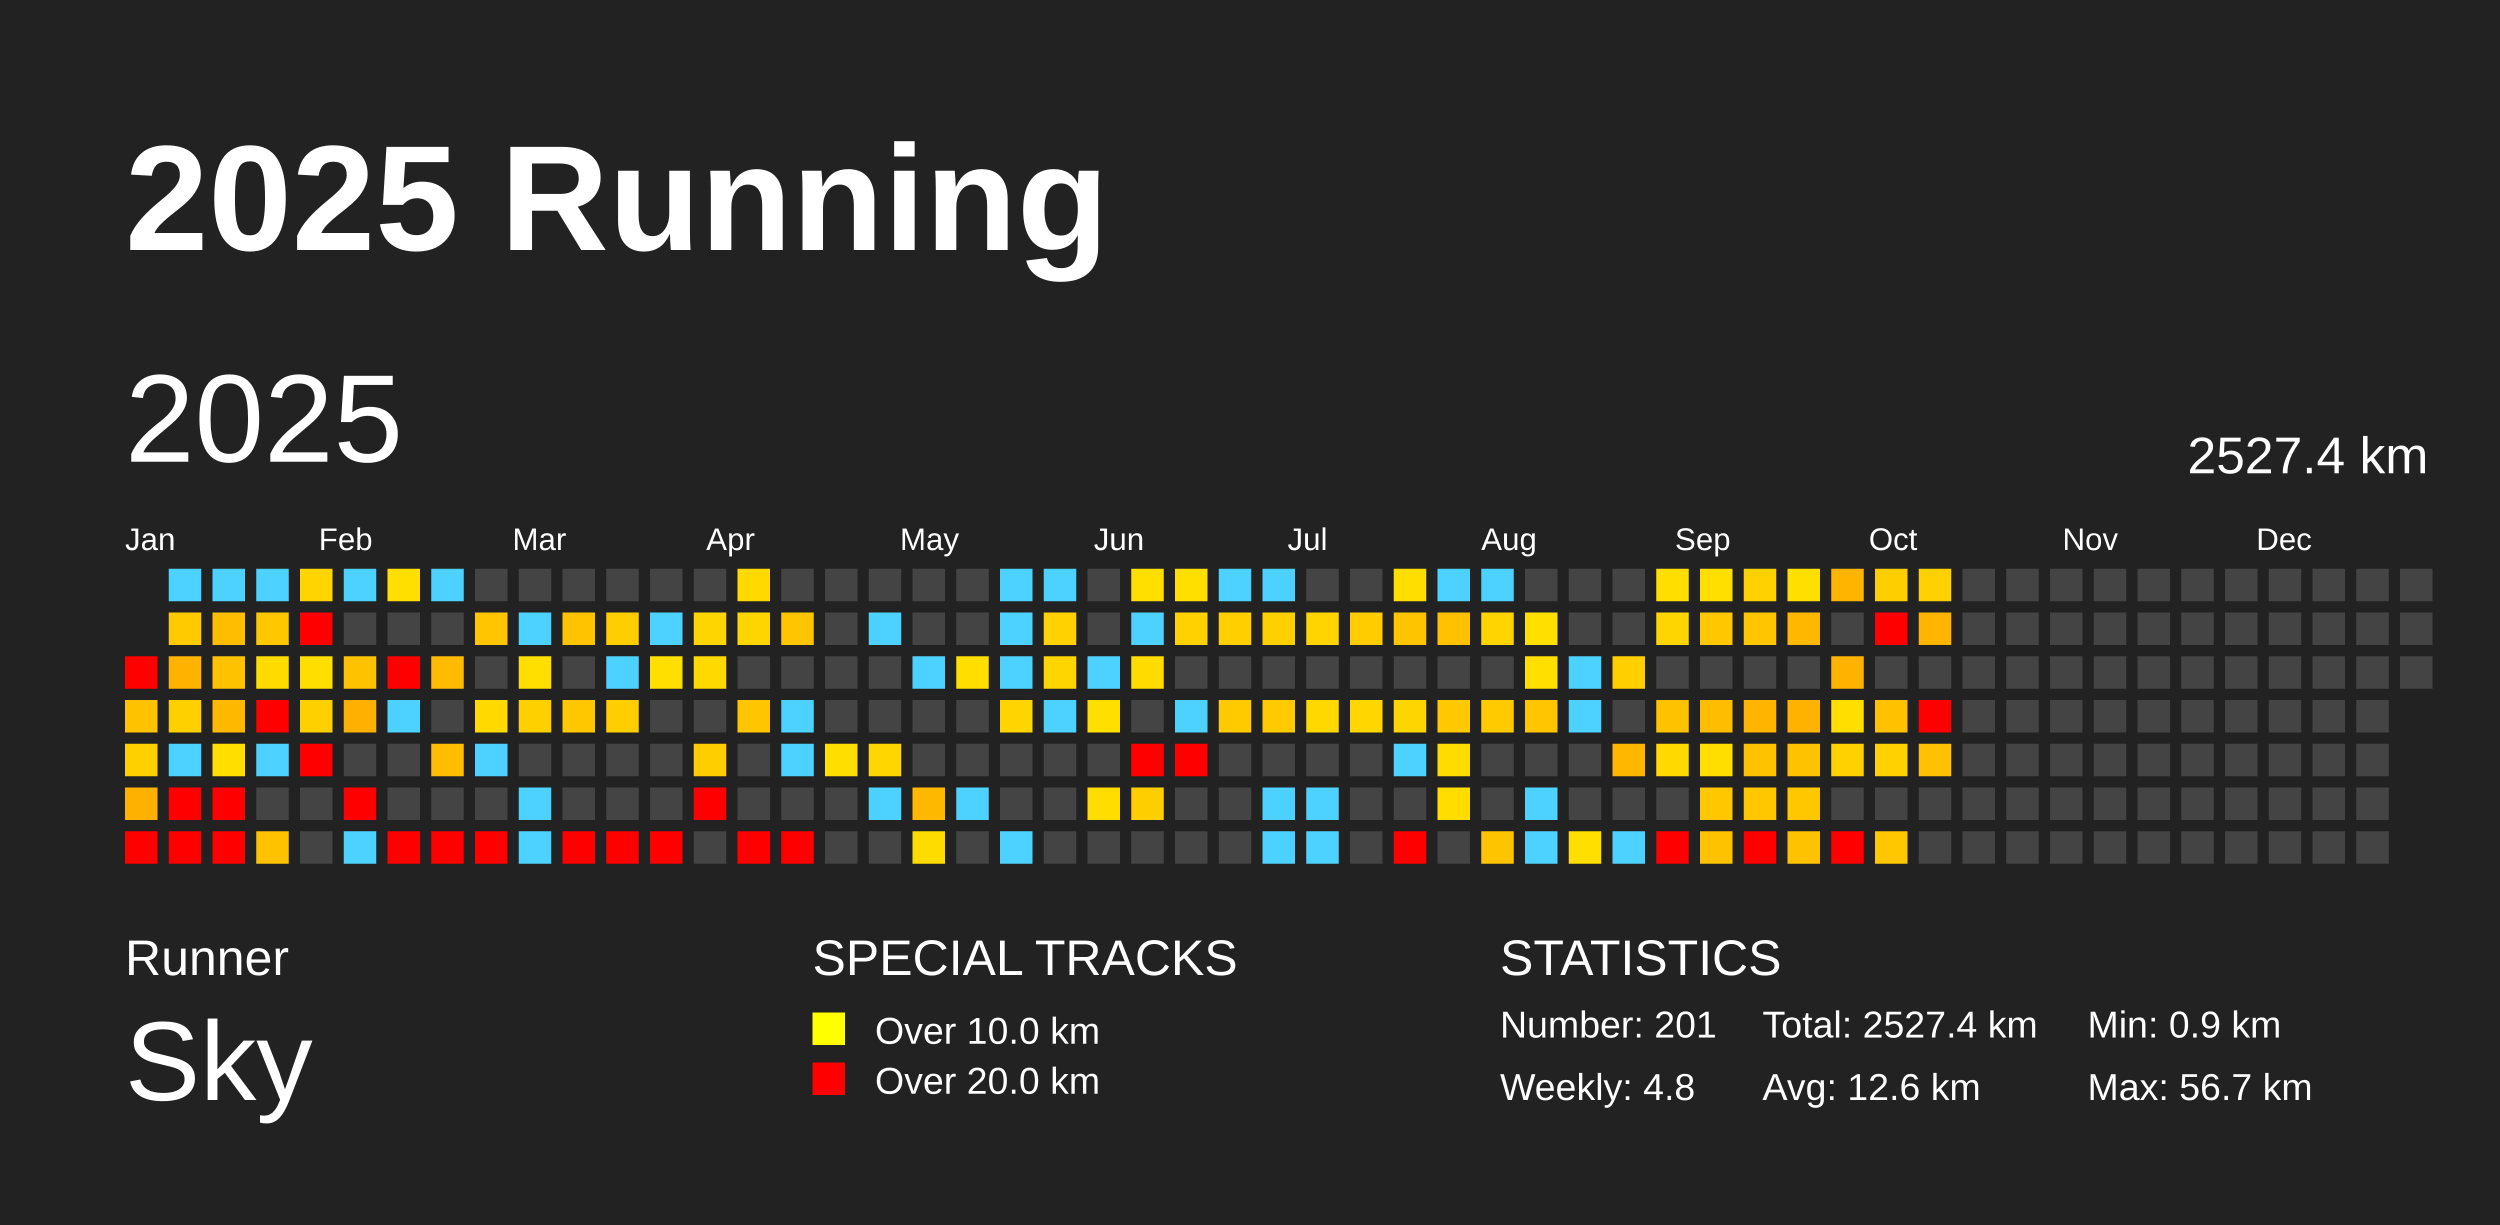
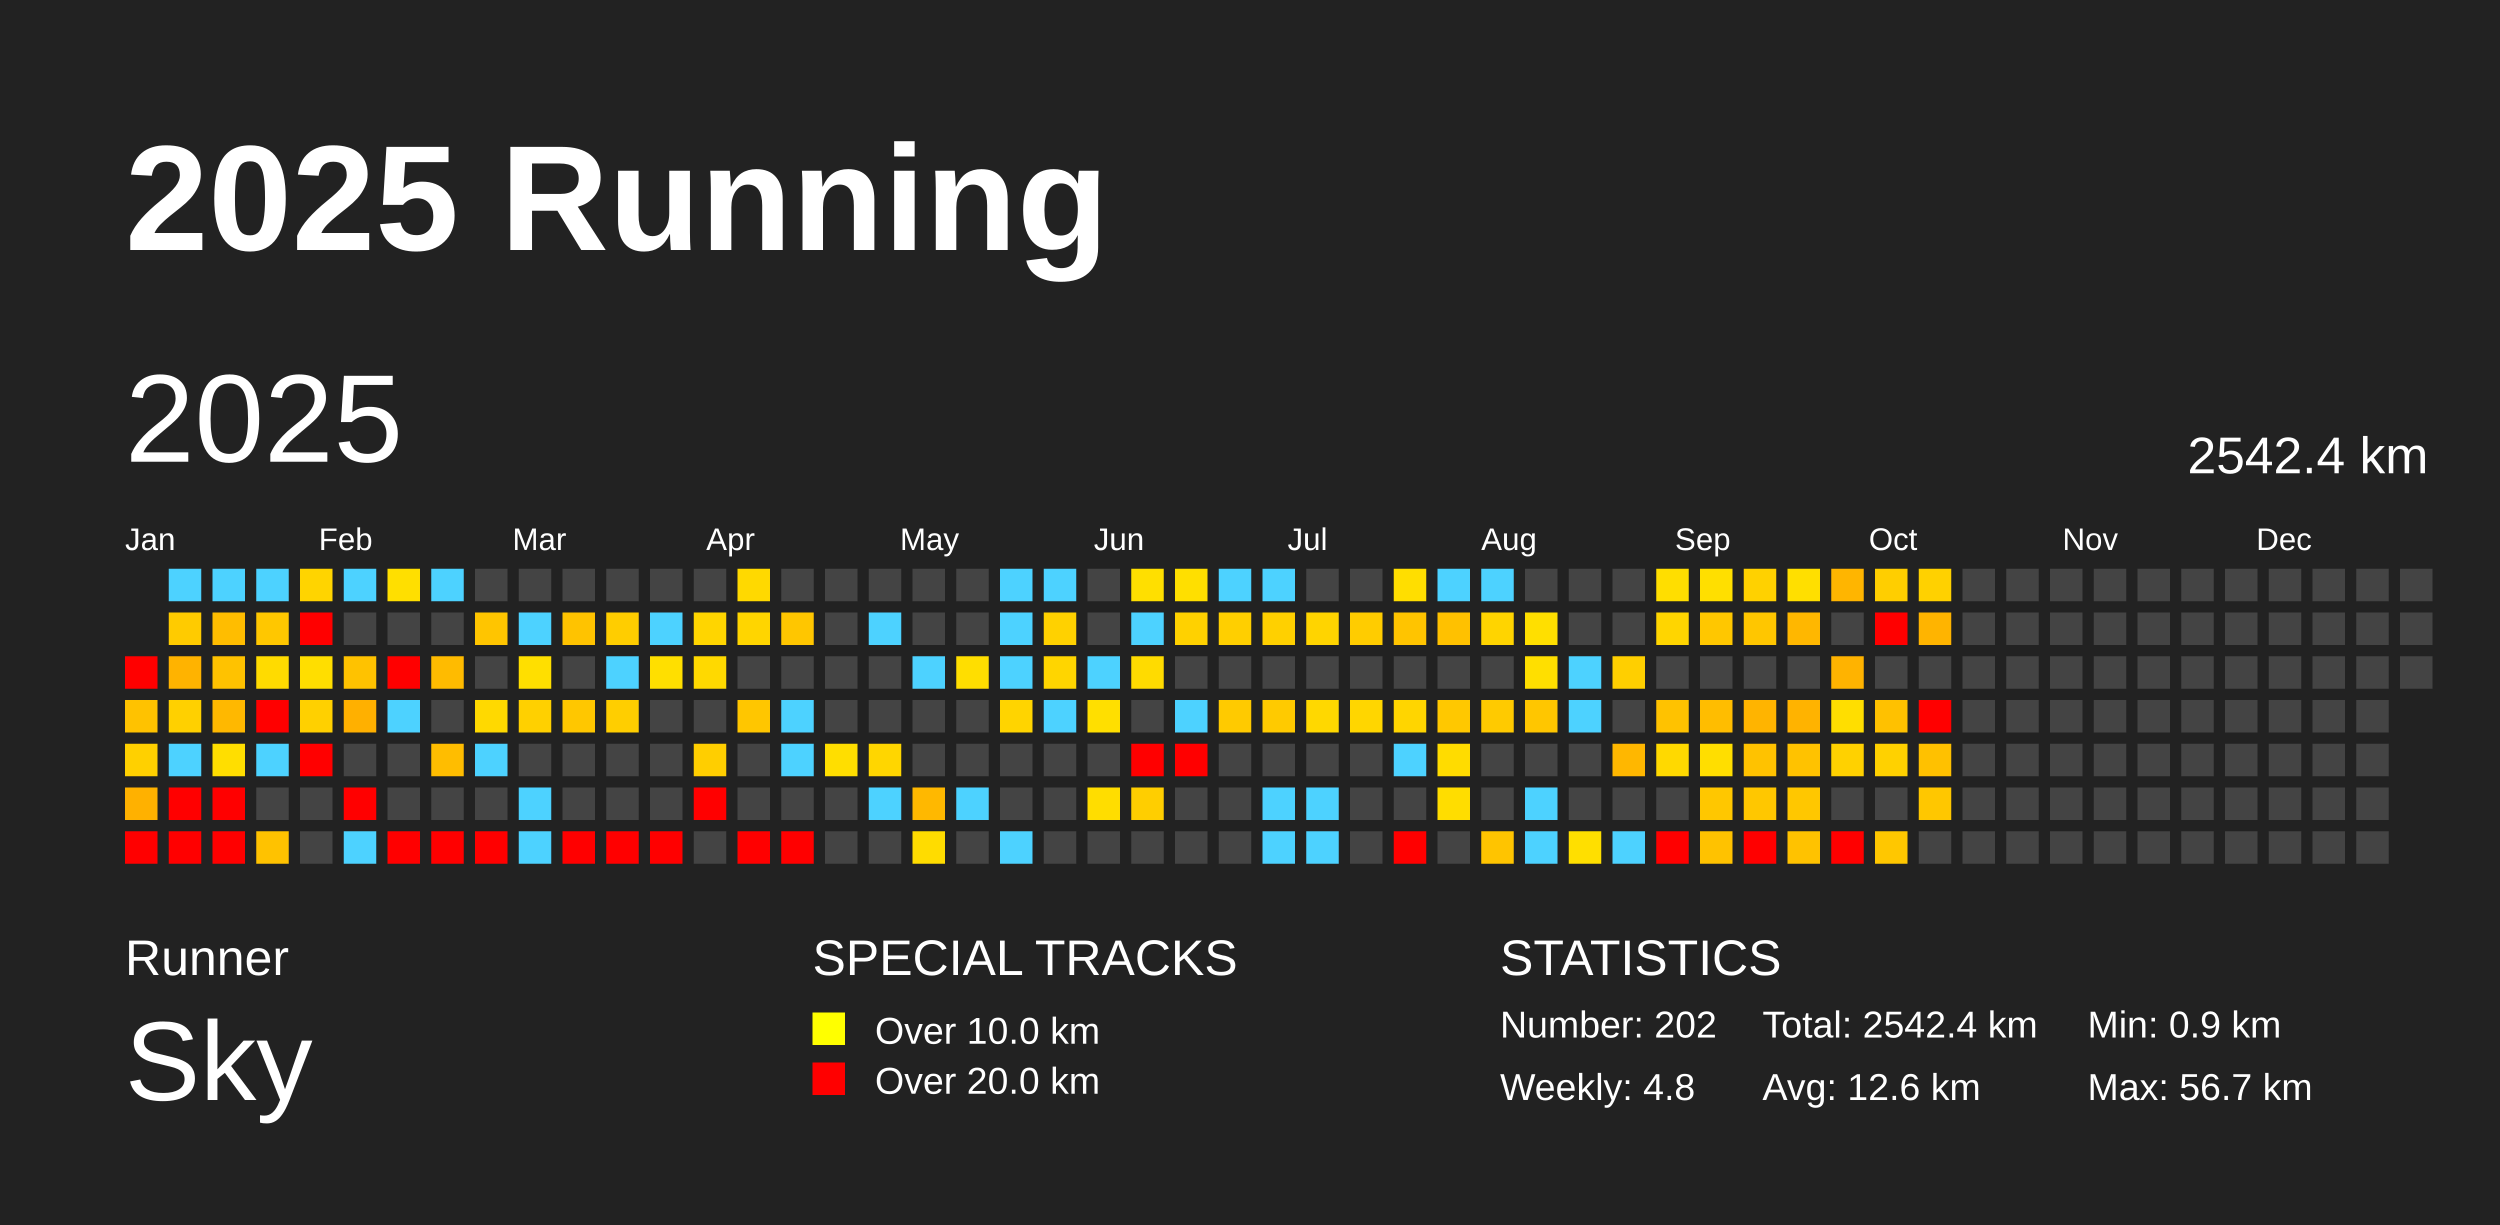
<svg xmlns="http://www.w3.org/2000/svg" baseProfile="full" height="98mm" version="1.1" viewBox="0,0,200,98" width="200mm">
  <defs />
  <rect fill="#222222" height="98" width="200" x="0" y="0" />
  <text fill="#FFFFFF" style="font-size:12px; font-family:Arial; font-weight:bold;" x="10" y="20">2025 Running</text>
  <text fill="#FFFFFF" style="font-size:4px; font-family:Arial" x="10" y="78">Runner</text>
  <text fill="#FFFFFF" style="font-size:9px; font-family:Arial" x="10" y="88">Sky</text>
  <text fill="#FFFFFF" style="font-size:4px; font-family:Arial" x="65" y="78">SPECIAL TRACKS</text>
  <rect fill="yellow" height="2.6" width="2.6" x="65" y="81" />
  <text fill="#FFFFFF" style="font-size:3px; font-family:Arial" x="70" y="83.5">Over 10.0 km</text>
  <rect fill="red" height="2.6" width="2.6" x="65" y="85" />
  <text fill="#FFFFFF" style="font-size:3px; font-family:Arial" x="70" y="87.5">Over 20.0 km</text>
  <text fill="#FFFFFF" style="font-size:4px; font-family:Arial" x="120" y="78">STATISTICS</text>
-   <text fill="#FFFFFF" style="font-size:3px; font-family:Arial" x="120" y="83">Number: 201</text>
+   <text fill="#FFFFFF" style="font-size:3px; font-family:Arial" x="120" y="83">Number: 202</text>
  <text fill="#FFFFFF" style="font-size:3px; font-family:Arial" x="120" y="88">Weekly: 4.8</text>
-   <text fill="#FFFFFF" style="font-size:3px; font-family:Arial" x="141" y="83">Total: 2527.4 km</text>
+   <text fill="#FFFFFF" style="font-size:3px; font-family:Arial" x="141" y="83">Total: 2542.4 km</text>
  <text fill="#FFFFFF" style="font-size:3px; font-family:Arial" x="141" y="88">Avg: 12.6 km</text>
  <text fill="#FFFFFF" style="font-size:3px; font-family:Arial" x="167" y="83">Min: 0.9 km</text>
  <text fill="#FFFFFF" style="font-size:3px; font-family:Arial" x="167" y="88">Max: 56.7 km</text>
  <text dominant-baseline="hanging" fill="#FFFFFF" style="font-size:10.0px; font-family:Arial;" x="10" y="30">2025</text>
-   <text dominant-baseline="hanging" fill="#FFFFFF" style="font-size:4.125px; font-family:Arial;" x="175" y="35">2527.4 km</text>
+   <text dominant-baseline="hanging" fill="#FFFFFF" style="font-size:4.125px; font-family:Arial;" x="175" y="35">2542.4 km</text>
  <text fill="#FFFFFF" style="font-size:2.5px; font-family:Arial" x="10.0" y="44">Jan</text>
  <text fill="#FFFFFF" style="font-size:2.5px; font-family:Arial" x="25.5" y="44">Feb</text>
  <text fill="#FFFFFF" style="font-size:2.5px; font-family:Arial" x="41.0" y="44">Mar</text>
  <text fill="#FFFFFF" style="font-size:2.5px; font-family:Arial" x="56.5" y="44">Apr</text>
  <text fill="#FFFFFF" style="font-size:2.5px; font-family:Arial" x="72.0" y="44">May</text>
  <text fill="#FFFFFF" style="font-size:2.5px; font-family:Arial" x="87.5" y="44">Jun</text>
  <text fill="#FFFFFF" style="font-size:2.5px; font-family:Arial" x="103.0" y="44">Jul</text>
  <text fill="#FFFFFF" style="font-size:2.5px; font-family:Arial" x="118.5" y="44">Aug</text>
  <text fill="#FFFFFF" style="font-size:2.5px; font-family:Arial" x="134.0" y="44">Sep</text>
  <text fill="#FFFFFF" style="font-size:2.5px; font-family:Arial" x="149.5" y="44">Oct</text>
  <text fill="#FFFFFF" style="font-size:2.5px; font-family:Arial" x="165.0" y="44">Nov</text>
  <text fill="#FFFFFF" style="font-size:2.5px; font-family:Arial" x="180.5" y="44">Dec</text>
  <rect fill="red" height="2.6" width="2.6" x="10.0" y="52.5" />
  <rect fill="#ffc200" height="2.6" width="2.6" x="10.0" y="56.0" />
  <rect fill="#ffd000" height="2.6" width="2.6" x="10.0" y="59.5" />
  <rect fill="#ffb100" height="2.6" width="2.6" x="10.0" y="63.0" />
  <rect fill="red" height="2.6" width="2.6" x="10.0" y="66.5" />
  <rect fill="#4dd2ff" height="2.6" width="2.6" x="13.5" y="45.5" />
  <rect fill="#ffcb00" height="2.6" width="2.6" x="13.5" y="49.0" />
  <rect fill="#ffb300" height="2.6" width="2.6" x="13.5" y="52.5" />
  <rect fill="#ffd000" height="2.6" width="2.6" x="13.5" y="56.0" />
  <rect fill="#4dd2ff" height="2.6" width="2.6" x="13.5" y="59.5" />
  <rect fill="red" height="2.6" width="2.6" x="13.5" y="63.0" />
  <rect fill="red" height="2.6" width="2.6" x="13.5" y="66.5" />
  <rect fill="#4dd2ff" height="2.6" width="2.6" x="17.0" y="45.5" />
  <rect fill="#ffbd00" height="2.6" width="2.6" x="17.0" y="49.0" />
  <rect fill="#ffc200" height="2.6" width="2.6" x="17.0" y="52.5" />
  <rect fill="#ffb800" height="2.6" width="2.6" x="17.0" y="56.0" />
  <rect fill="#ffde00" height="2.6" width="2.6" x="17.0" y="59.5" />
  <rect fill="red" height="2.6" width="2.6" x="17.0" y="63.0" />
  <rect fill="red" height="2.6" width="2.6" x="17.0" y="66.5" />
  <rect fill="#4dd2ff" height="2.6" width="2.6" x="20.5" y="45.5" />
  <rect fill="#ffc700" height="2.6" width="2.6" x="20.5" y="49.0" />
  <rect fill="#ffdb00" height="2.6" width="2.6" x="20.5" y="52.5" />
  <rect fill="red" height="2.6" width="2.6" x="20.5" y="56.0" />
  <rect fill="#4dd2ff" height="2.6" width="2.6" x="20.5" y="59.5" />
  <rect fill="#444444" height="2.6" width="2.6" x="20.5" y="63.0" />
  <rect fill="#ffc200" height="2.6" width="2.6" x="20.5" y="66.5" />
  <rect fill="#ffd400" height="2.6" width="2.6" x="24.0" y="45.5" />
  <rect fill="red" height="2.6" width="2.6" x="24.0" y="49.0" />
  <rect fill="#ffde00" height="2.6" width="2.6" x="24.0" y="52.5" />
  <rect fill="#ffd000" height="2.6" width="2.6" x="24.0" y="56.0" />
  <rect fill="red" height="2.6" width="2.6" x="24.0" y="59.5" />
  <rect fill="#444444" height="2.6" width="2.6" x="24.0" y="63.0" />
  <rect fill="#444444" height="2.6" width="2.6" x="24.0" y="66.5" />
  <rect fill="#4dd2ff" height="2.6" width="2.6" x="27.5" y="45.5" />
  <rect fill="#444444" height="2.6" width="2.6" x="27.5" y="49.0" />
  <rect fill="#ffc200" height="2.6" width="2.6" x="27.5" y="52.5" />
  <rect fill="#ffb000" height="2.6" width="2.6" x="27.5" y="56.0" />
  <rect fill="#444444" height="2.6" width="2.6" x="27.5" y="59.5" />
  <rect fill="red" height="2.6" width="2.6" x="27.5" y="63.0" />
  <rect fill="#4dd2ff" height="2.6" width="2.6" x="27.5" y="66.5" />
  <rect fill="#ffdf00" height="2.6" width="2.6" x="31.0" y="45.5" />
  <rect fill="#444444" height="2.6" width="2.6" x="31.0" y="49.0" />
  <rect fill="red" height="2.6" width="2.6" x="31.0" y="52.5" />
  <rect fill="#4dd2ff" height="2.6" width="2.6" x="31.0" y="56.0" />
  <rect fill="#444444" height="2.6" width="2.6" x="31.0" y="59.5" />
  <rect fill="#444444" height="2.6" width="2.6" x="31.0" y="63.0" />
  <rect fill="red" height="2.6" width="2.6" x="31.0" y="66.5" />
  <rect fill="#4dd2ff" height="2.6" width="2.6" x="34.5" y="45.5" />
  <rect fill="#444444" height="2.6" width="2.6" x="34.5" y="49.0" />
  <rect fill="#ffbb00" height="2.6" width="2.6" x="34.5" y="52.5" />
  <rect fill="#444444" height="2.6" width="2.6" x="34.5" y="56.0" />
  <rect fill="#ffbd00" height="2.6" width="2.6" x="34.5" y="59.5" />
  <rect fill="#444444" height="2.6" width="2.6" x="34.5" y="63.0" />
  <rect fill="red" height="2.6" width="2.6" x="34.5" y="66.5" />
  <rect fill="#444444" height="2.6" width="2.6" x="38.0" y="45.5" />
  <rect fill="#ffc500" height="2.6" width="2.6" x="38.0" y="49.0" />
  <rect fill="#444444" height="2.6" width="2.6" x="38.0" y="52.5" />
  <rect fill="#ffd900" height="2.6" width="2.6" x="38.0" y="56.0" />
  <rect fill="#4dd2ff" height="2.6" width="2.6" x="38.0" y="59.5" />
  <rect fill="#444444" height="2.6" width="2.6" x="38.0" y="63.0" />
  <rect fill="red" height="2.6" width="2.6" x="38.0" y="66.5" />
  <rect fill="#444444" height="2.6" width="2.6" x="41.5" y="45.5" />
  <rect fill="#4dd2ff" height="2.6" width="2.6" x="41.5" y="49.0" />
  <rect fill="#ffdf00" height="2.6" width="2.6" x="41.5" y="52.5" />
  <rect fill="#ffd000" height="2.6" width="2.6" x="41.5" y="56.0" />
  <rect fill="#444444" height="2.6" width="2.6" x="41.5" y="59.5" />
  <rect fill="#4dd2ff" height="2.6" width="2.6" x="41.5" y="63.0" />
  <rect fill="#4dd2ff" height="2.6" width="2.6" x="41.5" y="66.5" />
  <rect fill="#444444" height="2.6" width="2.6" x="45.0" y="45.5" />
  <rect fill="#ffc300" height="2.6" width="2.6" x="45.0" y="49.0" />
  <rect fill="#444444" height="2.6" width="2.6" x="45.0" y="52.5" />
  <rect fill="#ffc700" height="2.6" width="2.6" x="45.0" y="56.0" />
  <rect fill="#444444" height="2.6" width="2.6" x="45.0" y="59.5" />
  <rect fill="#444444" height="2.6" width="2.6" x="45.0" y="63.0" />
  <rect fill="red" height="2.6" width="2.6" x="45.0" y="66.5" />
  <rect fill="#444444" height="2.6" width="2.6" x="48.5" y="45.5" />
  <rect fill="#ffcd00" height="2.6" width="2.6" x="48.5" y="49.0" />
  <rect fill="#4dd2ff" height="2.6" width="2.6" x="48.5" y="52.5" />
  <rect fill="#ffce00" height="2.6" width="2.6" x="48.5" y="56.0" />
  <rect fill="#444444" height="2.6" width="2.6" x="48.5" y="59.5" />
  <rect fill="#444444" height="2.6" width="2.6" x="48.5" y="63.0" />
  <rect fill="red" height="2.6" width="2.6" x="48.5" y="66.5" />
  <rect fill="#444444" height="2.6" width="2.6" x="52.0" y="45.5" />
  <rect fill="#4dd2ff" height="2.6" width="2.6" x="52.0" y="49.0" />
  <rect fill="#ffdf00" height="2.6" width="2.6" x="52.0" y="52.5" />
  <rect fill="#444444" height="2.6" width="2.6" x="52.0" y="56.0" />
  <rect fill="#444444" height="2.6" width="2.6" x="52.0" y="59.5" />
  <rect fill="#444444" height="2.6" width="2.6" x="52.0" y="63.0" />
  <rect fill="red" height="2.6" width="2.6" x="52.0" y="66.5" />
  <rect fill="#444444" height="2.6" width="2.6" x="55.5" y="45.5" />
  <rect fill="#ffd500" height="2.6" width="2.6" x="55.5" y="49.0" />
  <rect fill="#ffd900" height="2.6" width="2.6" x="55.5" y="52.5" />
  <rect fill="#444444" height="2.6" width="2.6" x="55.5" y="56.0" />
  <rect fill="#ffce00" height="2.6" width="2.6" x="55.5" y="59.5" />
  <rect fill="red" height="2.6" width="2.6" x="55.5" y="63.0" />
  <rect fill="#444444" height="2.6" width="2.6" x="55.5" y="66.5" />
  <rect fill="#ffd900" height="2.6" width="2.6" x="59.0" y="45.5" />
  <rect fill="#ffd500" height="2.6" width="2.6" x="59.0" y="49.0" />
  <rect fill="#444444" height="2.6" width="2.6" x="59.0" y="52.5" />
  <rect fill="#ffc600" height="2.6" width="2.6" x="59.0" y="56.0" />
  <rect fill="#444444" height="2.6" width="2.6" x="59.0" y="59.5" />
  <rect fill="#444444" height="2.6" width="2.6" x="59.0" y="63.0" />
  <rect fill="red" height="2.6" width="2.6" x="59.0" y="66.5" />
  <rect fill="#444444" height="2.6" width="2.6" x="62.5" y="45.5" />
  <rect fill="#ffc600" height="2.6" width="2.6" x="62.5" y="49.0" />
  <rect fill="#444444" height="2.6" width="2.6" x="62.5" y="52.5" />
  <rect fill="#4dd2ff" height="2.6" width="2.6" x="62.5" y="56.0" />
  <rect fill="#4dd2ff" height="2.6" width="2.6" x="62.5" y="59.5" />
  <rect fill="#444444" height="2.6" width="2.6" x="62.5" y="63.0" />
  <rect fill="red" height="2.6" width="2.6" x="62.5" y="66.5" />
  <rect fill="#444444" height="2.6" width="2.6" x="66.0" y="45.5" />
  <rect fill="#444444" height="2.6" width="2.6" x="66.0" y="49.0" />
  <rect fill="#444444" height="2.6" width="2.6" x="66.0" y="52.5" />
  <rect fill="#444444" height="2.6" width="2.6" x="66.0" y="56.0" />
  <rect fill="#ffde00" height="2.6" width="2.6" x="66.0" y="59.5" />
  <rect fill="#444444" height="2.6" width="2.6" x="66.0" y="63.0" />
  <rect fill="#444444" height="2.6" width="2.6" x="66.0" y="66.5" />
  <rect fill="#444444" height="2.6" width="2.6" x="69.5" y="45.5" />
  <rect fill="#4dd2ff" height="2.6" width="2.6" x="69.5" y="49.0" />
  <rect fill="#444444" height="2.6" width="2.6" x="69.5" y="52.5" />
  <rect fill="#444444" height="2.6" width="2.6" x="69.5" y="56.0" />
  <rect fill="#ffd600" height="2.6" width="2.6" x="69.5" y="59.5" />
  <rect fill="#4dd2ff" height="2.6" width="2.6" x="69.5" y="63.0" />
  <rect fill="#444444" height="2.6" width="2.6" x="69.5" y="66.5" />
  <rect fill="#444444" height="2.6" width="2.6" x="73.0" y="45.5" />
  <rect fill="#444444" height="2.6" width="2.6" x="73.0" y="49.0" />
  <rect fill="#4dd2ff" height="2.6" width="2.6" x="73.0" y="52.5" />
  <rect fill="#444444" height="2.6" width="2.6" x="73.0" y="56.0" />
  <rect fill="#444444" height="2.6" width="2.6" x="73.0" y="59.5" />
  <rect fill="#ffb800" height="2.6" width="2.6" x="73.0" y="63.0" />
  <rect fill="#ffdc00" height="2.6" width="2.6" x="73.0" y="66.5" />
  <rect fill="#444444" height="2.6" width="2.6" x="76.5" y="45.5" />
  <rect fill="#444444" height="2.6" width="2.6" x="76.5" y="49.0" />
  <rect fill="#ffde00" height="2.6" width="2.6" x="76.5" y="52.5" />
  <rect fill="#444444" height="2.6" width="2.6" x="76.5" y="56.0" />
  <rect fill="#444444" height="2.6" width="2.6" x="76.5" y="59.5" />
  <rect fill="#4dd2ff" height="2.6" width="2.6" x="76.5" y="63.0" />
  <rect fill="#444444" height="2.6" width="2.6" x="76.5" y="66.5" />
  <rect fill="#4dd2ff" height="2.6" width="2.6" x="80.0" y="45.5" />
  <rect fill="#4dd2ff" height="2.6" width="2.6" x="80.0" y="49.0" />
  <rect fill="#4dd2ff" height="2.6" width="2.6" x="80.0" y="52.5" />
  <rect fill="#ffd400" height="2.6" width="2.6" x="80.0" y="56.0" />
  <rect fill="#444444" height="2.6" width="2.6" x="80.0" y="59.5" />
  <rect fill="#444444" height="2.6" width="2.6" x="80.0" y="63.0" />
  <rect fill="#4dd2ff" height="2.6" width="2.6" x="80.0" y="66.5" />
  <rect fill="#4dd2ff" height="2.6" width="2.6" x="83.5" y="45.5" />
  <rect fill="#ffd100" height="2.6" width="2.6" x="83.5" y="49.0" />
  <rect fill="#ffd500" height="2.6" width="2.6" x="83.5" y="52.5" />
  <rect fill="#4dd2ff" height="2.6" width="2.6" x="83.5" y="56.0" />
  <rect fill="#444444" height="2.6" width="2.6" x="83.5" y="59.5" />
  <rect fill="#444444" height="2.6" width="2.6" x="83.5" y="63.0" />
  <rect fill="#444444" height="2.6" width="2.6" x="83.5" y="66.5" />
  <rect fill="#444444" height="2.6" width="2.6" x="87.0" y="45.5" />
  <rect fill="#444444" height="2.6" width="2.6" x="87.0" y="49.0" />
  <rect fill="#4dd2ff" height="2.6" width="2.6" x="87.0" y="52.5" />
  <rect fill="#ffdf00" height="2.6" width="2.6" x="87.0" y="56.0" />
  <rect fill="#444444" height="2.6" width="2.6" x="87.0" y="59.5" />
  <rect fill="#ffdd00" height="2.6" width="2.6" x="87.0" y="63.0" />
  <rect fill="#444444" height="2.6" width="2.6" x="87.0" y="66.5" />
  <rect fill="#ffdf00" height="2.6" width="2.6" x="90.5" y="45.5" />
  <rect fill="#4dd2ff" height="2.6" width="2.6" x="90.5" y="49.0" />
  <rect fill="#ffdb00" height="2.6" width="2.6" x="90.5" y="52.5" />
  <rect fill="#444444" height="2.6" width="2.6" x="90.5" y="56.0" />
  <rect fill="red" height="2.6" width="2.6" x="90.5" y="59.5" />
  <rect fill="#ffce00" height="2.6" width="2.6" x="90.5" y="63.0" />
  <rect fill="#444444" height="2.6" width="2.6" x="90.5" y="66.5" />
  <rect fill="#ffdf00" height="2.6" width="2.6" x="94.0" y="45.5" />
  <rect fill="#ffd100" height="2.6" width="2.6" x="94.0" y="49.0" />
  <rect fill="#444444" height="2.6" width="2.6" x="94.0" y="52.5" />
  <rect fill="#4dd2ff" height="2.6" width="2.6" x="94.0" y="56.0" />
  <rect fill="red" height="2.6" width="2.6" x="94.0" y="59.5" />
  <rect fill="#444444" height="2.6" width="2.6" x="94.0" y="63.0" />
  <rect fill="#444444" height="2.6" width="2.6" x="94.0" y="66.5" />
  <rect fill="#4dd2ff" height="2.6" width="2.6" x="97.5" y="45.5" />
  <rect fill="#ffcf00" height="2.6" width="2.6" x="97.5" y="49.0" />
  <rect fill="#444444" height="2.6" width="2.6" x="97.5" y="52.5" />
  <rect fill="#ffca00" height="2.6" width="2.6" x="97.5" y="56.0" />
  <rect fill="#444444" height="2.6" width="2.6" x="97.5" y="59.5" />
  <rect fill="#444444" height="2.6" width="2.6" x="97.5" y="63.0" />
  <rect fill="#444444" height="2.6" width="2.6" x="97.5" y="66.5" />
  <rect fill="#4dd2ff" height="2.6" width="2.6" x="101.0" y="45.5" />
  <rect fill="#ffd000" height="2.6" width="2.6" x="101.0" y="49.0" />
  <rect fill="#444444" height="2.6" width="2.6" x="101.0" y="52.5" />
  <rect fill="#ffca00" height="2.6" width="2.6" x="101.0" y="56.0" />
  <rect fill="#444444" height="2.6" width="2.6" x="101.0" y="59.5" />
  <rect fill="#4dd2ff" height="2.6" width="2.6" x="101.0" y="63.0" />
  <rect fill="#4dd2ff" height="2.6" width="2.6" x="101.0" y="66.5" />
  <rect fill="#444444" height="2.6" width="2.6" x="104.5" y="45.5" />
  <rect fill="#ffd400" height="2.6" width="2.6" x="104.5" y="49.0" />
  <rect fill="#444444" height="2.6" width="2.6" x="104.5" y="52.5" />
  <rect fill="#ffd800" height="2.6" width="2.6" x="104.5" y="56.0" />
  <rect fill="#444444" height="2.6" width="2.6" x="104.5" y="59.5" />
  <rect fill="#4dd2ff" height="2.6" width="2.6" x="104.5" y="63.0" />
  <rect fill="#4dd2ff" height="2.6" width="2.6" x="104.5" y="66.5" />
  <rect fill="#444444" height="2.6" width="2.6" x="108.0" y="45.5" />
  <rect fill="#ffcc00" height="2.6" width="2.6" x="108.0" y="49.0" />
  <rect fill="#444444" height="2.6" width="2.6" x="108.0" y="52.5" />
  <rect fill="#ffd600" height="2.6" width="2.6" x="108.0" y="56.0" />
  <rect fill="#444444" height="2.6" width="2.6" x="108.0" y="59.5" />
  <rect fill="#444444" height="2.6" width="2.6" x="108.0" y="63.0" />
  <rect fill="#444444" height="2.6" width="2.6" x="108.0" y="66.5" />
  <rect fill="#ffde00" height="2.6" width="2.6" x="111.5" y="45.5" />
  <rect fill="#ffc400" height="2.6" width="2.6" x="111.5" y="49.0" />
  <rect fill="#444444" height="2.6" width="2.6" x="111.5" y="52.5" />
  <rect fill="#ffd500" height="2.6" width="2.6" x="111.5" y="56.0" />
  <rect fill="#4dd2ff" height="2.6" width="2.6" x="111.5" y="59.5" />
  <rect fill="#444444" height="2.6" width="2.6" x="111.5" y="63.0" />
  <rect fill="red" height="2.6" width="2.6" x="111.5" y="66.5" />
  <rect fill="#4dd2ff" height="2.6" width="2.6" x="115.0" y="45.5" />
  <rect fill="#ffc100" height="2.6" width="2.6" x="115.0" y="49.0" />
  <rect fill="#444444" height="2.6" width="2.6" x="115.0" y="52.5" />
  <rect fill="#ffc800" height="2.6" width="2.6" x="115.0" y="56.0" />
  <rect fill="#ffdc00" height="2.6" width="2.6" x="115.0" y="59.5" />
  <rect fill="#ffdd00" height="2.6" width="2.6" x="115.0" y="63.0" />
  <rect fill="#444444" height="2.6" width="2.6" x="115.0" y="66.5" />
  <rect fill="#4dd2ff" height="2.6" width="2.6" x="118.5" y="45.5" />
  <rect fill="#ffd400" height="2.6" width="2.6" x="118.5" y="49.0" />
  <rect fill="#444444" height="2.6" width="2.6" x="118.5" y="52.5" />
  <rect fill="#ffca00" height="2.6" width="2.6" x="118.5" y="56.0" />
  <rect fill="#444444" height="2.6" width="2.6" x="118.5" y="59.5" />
  <rect fill="#444444" height="2.6" width="2.6" x="118.5" y="63.0" />
  <rect fill="#ffc400" height="2.6" width="2.6" x="118.5" y="66.5" />
  <rect fill="#444444" height="2.6" width="2.6" x="122.0" y="45.5" />
  <rect fill="#ffdf00" height="2.6" width="2.6" x="122.0" y="49.0" />
  <rect fill="#ffdf00" height="2.6" width="2.6" x="122.0" y="52.5" />
  <rect fill="#ffc600" height="2.6" width="2.6" x="122.0" y="56.0" />
  <rect fill="#444444" height="2.6" width="2.6" x="122.0" y="59.5" />
  <rect fill="#4dd2ff" height="2.6" width="2.6" x="122.0" y="63.0" />
  <rect fill="#4dd2ff" height="2.6" width="2.6" x="122.0" y="66.5" />
  <rect fill="#444444" height="2.6" width="2.6" x="125.5" y="45.5" />
  <rect fill="#444444" height="2.6" width="2.6" x="125.5" y="49.0" />
  <rect fill="#4dd2ff" height="2.6" width="2.6" x="125.5" y="52.5" />
  <rect fill="#4dd2ff" height="2.6" width="2.6" x="125.5" y="56.0" />
  <rect fill="#444444" height="2.6" width="2.6" x="125.5" y="59.5" />
  <rect fill="#444444" height="2.6" width="2.6" x="125.5" y="63.0" />
  <rect fill="#ffdf00" height="2.6" width="2.6" x="125.5" y="66.5" />
  <rect fill="#444444" height="2.6" width="2.6" x="129.0" y="45.5" />
  <rect fill="#444444" height="2.6" width="2.6" x="129.0" y="49.0" />
  <rect fill="#ffcf00" height="2.6" width="2.6" x="129.0" y="52.5" />
  <rect fill="#444444" height="2.6" width="2.6" x="129.0" y="56.0" />
  <rect fill="#ffb700" height="2.6" width="2.6" x="129.0" y="59.5" />
  <rect fill="#444444" height="2.6" width="2.6" x="129.0" y="63.0" />
  <rect fill="#4dd2ff" height="2.6" width="2.6" x="129.0" y="66.5" />
  <rect fill="#ffde00" height="2.6" width="2.6" x="132.5" y="45.5" />
  <rect fill="#ffd500" height="2.6" width="2.6" x="132.5" y="49.0" />
  <rect fill="#444444" height="2.6" width="2.6" x="132.5" y="52.5" />
  <rect fill="#ffc200" height="2.6" width="2.6" x="132.5" y="56.0" />
  <rect fill="#ffd900" height="2.6" width="2.6" x="132.5" y="59.5" />
  <rect fill="#444444" height="2.6" width="2.6" x="132.5" y="63.0" />
  <rect fill="red" height="2.6" width="2.6" x="132.5" y="66.5" />
  <rect fill="#ffdf00" height="2.6" width="2.6" x="136.0" y="45.5" />
  <rect fill="#ffc700" height="2.6" width="2.6" x="136.0" y="49.0" />
  <rect fill="#444444" height="2.6" width="2.6" x="136.0" y="52.5" />
  <rect fill="#ffbd00" height="2.6" width="2.6" x="136.0" y="56.0" />
  <rect fill="#ffde00" height="2.6" width="2.6" x="136.0" y="59.5" />
  <rect fill="#ffc700" height="2.6" width="2.6" x="136.0" y="63.0" />
  <rect fill="#ffc200" height="2.6" width="2.6" x="136.0" y="66.5" />
  <rect fill="#ffd100" height="2.6" width="2.6" x="139.5" y="45.5" />
  <rect fill="#ffc600" height="2.6" width="2.6" x="139.5" y="49.0" />
  <rect fill="#444444" height="2.6" width="2.6" x="139.5" y="52.5" />
  <rect fill="#ffb400" height="2.6" width="2.6" x="139.5" y="56.0" />
  <rect fill="#ffc200" height="2.6" width="2.6" x="139.5" y="59.5" />
  <rect fill="#ffc700" height="2.6" width="2.6" x="139.5" y="63.0" />
  <rect fill="red" height="2.6" width="2.6" x="139.5" y="66.5" />
  <rect fill="#ffdf00" height="2.6" width="2.6" x="143.0" y="45.5" />
  <rect fill="#ffb700" height="2.6" width="2.6" x="143.0" y="49.0" />
  <rect fill="#444444" height="2.6" width="2.6" x="143.0" y="52.5" />
  <rect fill="#ffb300" height="2.6" width="2.6" x="143.0" y="56.0" />
  <rect fill="#ffc200" height="2.6" width="2.6" x="143.0" y="59.5" />
  <rect fill="#ffc700" height="2.6" width="2.6" x="143.0" y="63.0" />
  <rect fill="#ffc200" height="2.6" width="2.6" x="143.0" y="66.5" />
  <rect fill="#ffb500" height="2.6" width="2.6" x="146.5" y="45.5" />
  <rect fill="#444444" height="2.6" width="2.6" x="146.5" y="49.0" />
  <rect fill="#ffb300" height="2.6" width="2.6" x="146.5" y="52.5" />
  <rect fill="#ffde00" height="2.6" width="2.6" x="146.5" y="56.0" />
  <rect fill="#ffd100" height="2.6" width="2.6" x="146.5" y="59.5" />
  <rect fill="#444444" height="2.6" width="2.6" x="146.5" y="63.0" />
  <rect fill="red" height="2.6" width="2.6" x="146.5" y="66.5" />
  <rect fill="#ffce00" height="2.6" width="2.6" x="150.0" y="45.5" />
  <rect fill="red" height="2.6" width="2.6" x="150.0" y="49.0" />
  <rect fill="#444444" height="2.6" width="2.6" x="150.0" y="52.5" />
  <rect fill="#ffc100" height="2.6" width="2.6" x="150.0" y="56.0" />
  <rect fill="#ffd100" height="2.6" width="2.6" x="150.0" y="59.5" />
  <rect fill="#444444" height="2.6" width="2.6" x="150.0" y="63.0" />
  <rect fill="#ffc700" height="2.6" width="2.6" x="150.0" y="66.5" />
  <rect fill="#ffd100" height="2.6" width="2.6" x="153.5" y="45.5" />
  <rect fill="#ffb400" height="2.6" width="2.6" x="153.5" y="49.0" />
  <rect fill="#444444" height="2.6" width="2.6" x="153.5" y="52.5" />
  <rect fill="red" height="2.6" width="2.6" x="153.5" y="56.0" />
  <rect fill="#ffc100" height="2.6" width="2.6" x="153.5" y="59.5" />
-   <rect fill="#444444" height="2.6" width="2.6" x="153.5" y="63.0" />
+   <rect fill="#ffc700" height="2.6" width="2.6" x="153.5" y="63.0" />
  <rect fill="#444444" height="2.6" width="2.6" x="153.5" y="66.5" />
  <rect fill="#444444" height="2.6" width="2.6" x="157.0" y="45.5" />
  <rect fill="#444444" height="2.6" width="2.6" x="157.0" y="49.0" />
  <rect fill="#444444" height="2.6" width="2.6" x="157.0" y="52.5" />
  <rect fill="#444444" height="2.6" width="2.6" x="157.0" y="56.0" />
  <rect fill="#444444" height="2.6" width="2.6" x="157.0" y="59.5" />
  <rect fill="#444444" height="2.6" width="2.6" x="157.0" y="63.0" />
  <rect fill="#444444" height="2.6" width="2.6" x="157.0" y="66.5" />
  <rect fill="#444444" height="2.6" width="2.6" x="160.5" y="45.5" />
  <rect fill="#444444" height="2.6" width="2.6" x="160.5" y="49.0" />
  <rect fill="#444444" height="2.6" width="2.6" x="160.5" y="52.5" />
  <rect fill="#444444" height="2.6" width="2.6" x="160.5" y="56.0" />
  <rect fill="#444444" height="2.6" width="2.6" x="160.5" y="59.5" />
  <rect fill="#444444" height="2.6" width="2.6" x="160.5" y="63.0" />
  <rect fill="#444444" height="2.6" width="2.6" x="160.5" y="66.5" />
  <rect fill="#444444" height="2.6" width="2.6" x="164.0" y="45.5" />
  <rect fill="#444444" height="2.6" width="2.6" x="164.0" y="49.0" />
  <rect fill="#444444" height="2.6" width="2.6" x="164.0" y="52.5" />
  <rect fill="#444444" height="2.6" width="2.6" x="164.0" y="56.0" />
  <rect fill="#444444" height="2.6" width="2.6" x="164.0" y="59.5" />
  <rect fill="#444444" height="2.6" width="2.6" x="164.0" y="63.0" />
  <rect fill="#444444" height="2.6" width="2.6" x="164.0" y="66.5" />
  <rect fill="#444444" height="2.6" width="2.6" x="167.5" y="45.5" />
  <rect fill="#444444" height="2.6" width="2.6" x="167.5" y="49.0" />
  <rect fill="#444444" height="2.6" width="2.6" x="167.5" y="52.5" />
  <rect fill="#444444" height="2.6" width="2.6" x="167.5" y="56.0" />
  <rect fill="#444444" height="2.6" width="2.6" x="167.5" y="59.5" />
  <rect fill="#444444" height="2.6" width="2.6" x="167.5" y="63.0" />
  <rect fill="#444444" height="2.6" width="2.6" x="167.5" y="66.5" />
  <rect fill="#444444" height="2.6" width="2.6" x="171.0" y="45.5" />
  <rect fill="#444444" height="2.6" width="2.6" x="171.0" y="49.0" />
  <rect fill="#444444" height="2.6" width="2.6" x="171.0" y="52.5" />
  <rect fill="#444444" height="2.6" width="2.6" x="171.0" y="56.0" />
  <rect fill="#444444" height="2.6" width="2.6" x="171.0" y="59.5" />
  <rect fill="#444444" height="2.6" width="2.6" x="171.0" y="63.0" />
  <rect fill="#444444" height="2.6" width="2.6" x="171.0" y="66.5" />
  <rect fill="#444444" height="2.6" width="2.6" x="174.5" y="45.5" />
  <rect fill="#444444" height="2.6" width="2.6" x="174.5" y="49.0" />
  <rect fill="#444444" height="2.6" width="2.6" x="174.5" y="52.5" />
  <rect fill="#444444" height="2.6" width="2.6" x="174.5" y="56.0" />
  <rect fill="#444444" height="2.6" width="2.6" x="174.5" y="59.5" />
  <rect fill="#444444" height="2.6" width="2.6" x="174.5" y="63.0" />
  <rect fill="#444444" height="2.6" width="2.6" x="174.5" y="66.5" />
  <rect fill="#444444" height="2.6" width="2.6" x="178.0" y="45.5" />
  <rect fill="#444444" height="2.6" width="2.6" x="178.0" y="49.0" />
  <rect fill="#444444" height="2.6" width="2.6" x="178.0" y="52.5" />
  <rect fill="#444444" height="2.6" width="2.6" x="178.0" y="56.0" />
  <rect fill="#444444" height="2.6" width="2.6" x="178.0" y="59.5" />
  <rect fill="#444444" height="2.6" width="2.6" x="178.0" y="63.0" />
  <rect fill="#444444" height="2.6" width="2.6" x="178.0" y="66.5" />
  <rect fill="#444444" height="2.6" width="2.6" x="181.5" y="45.5" />
  <rect fill="#444444" height="2.6" width="2.6" x="181.5" y="49.0" />
  <rect fill="#444444" height="2.6" width="2.6" x="181.5" y="52.5" />
  <rect fill="#444444" height="2.6" width="2.6" x="181.5" y="56.0" />
  <rect fill="#444444" height="2.6" width="2.6" x="181.5" y="59.5" />
  <rect fill="#444444" height="2.6" width="2.6" x="181.5" y="63.0" />
  <rect fill="#444444" height="2.6" width="2.6" x="181.5" y="66.5" />
  <rect fill="#444444" height="2.6" width="2.6" x="185.0" y="45.5" />
  <rect fill="#444444" height="2.6" width="2.6" x="185.0" y="49.0" />
  <rect fill="#444444" height="2.6" width="2.6" x="185.0" y="52.5" />
  <rect fill="#444444" height="2.6" width="2.6" x="185.0" y="56.0" />
  <rect fill="#444444" height="2.6" width="2.6" x="185.0" y="59.5" />
  <rect fill="#444444" height="2.6" width="2.6" x="185.0" y="63.0" />
  <rect fill="#444444" height="2.6" width="2.6" x="185.0" y="66.5" />
  <rect fill="#444444" height="2.6" width="2.6" x="188.5" y="45.5" />
  <rect fill="#444444" height="2.6" width="2.6" x="188.5" y="49.0" />
  <rect fill="#444444" height="2.6" width="2.6" x="188.5" y="52.5" />
  <rect fill="#444444" height="2.6" width="2.6" x="188.5" y="56.0" />
  <rect fill="#444444" height="2.6" width="2.6" x="188.5" y="59.5" />
  <rect fill="#444444" height="2.6" width="2.6" x="188.5" y="63.0" />
  <rect fill="#444444" height="2.6" width="2.6" x="188.5" y="66.5" />
  <rect fill="#444444" height="2.6" width="2.6" x="192.0" y="45.5" />
  <rect fill="#444444" height="2.6" width="2.6" x="192.0" y="49.0" />
  <rect fill="#444444" height="2.6" width="2.6" x="192.0" y="52.5" />
</svg>
